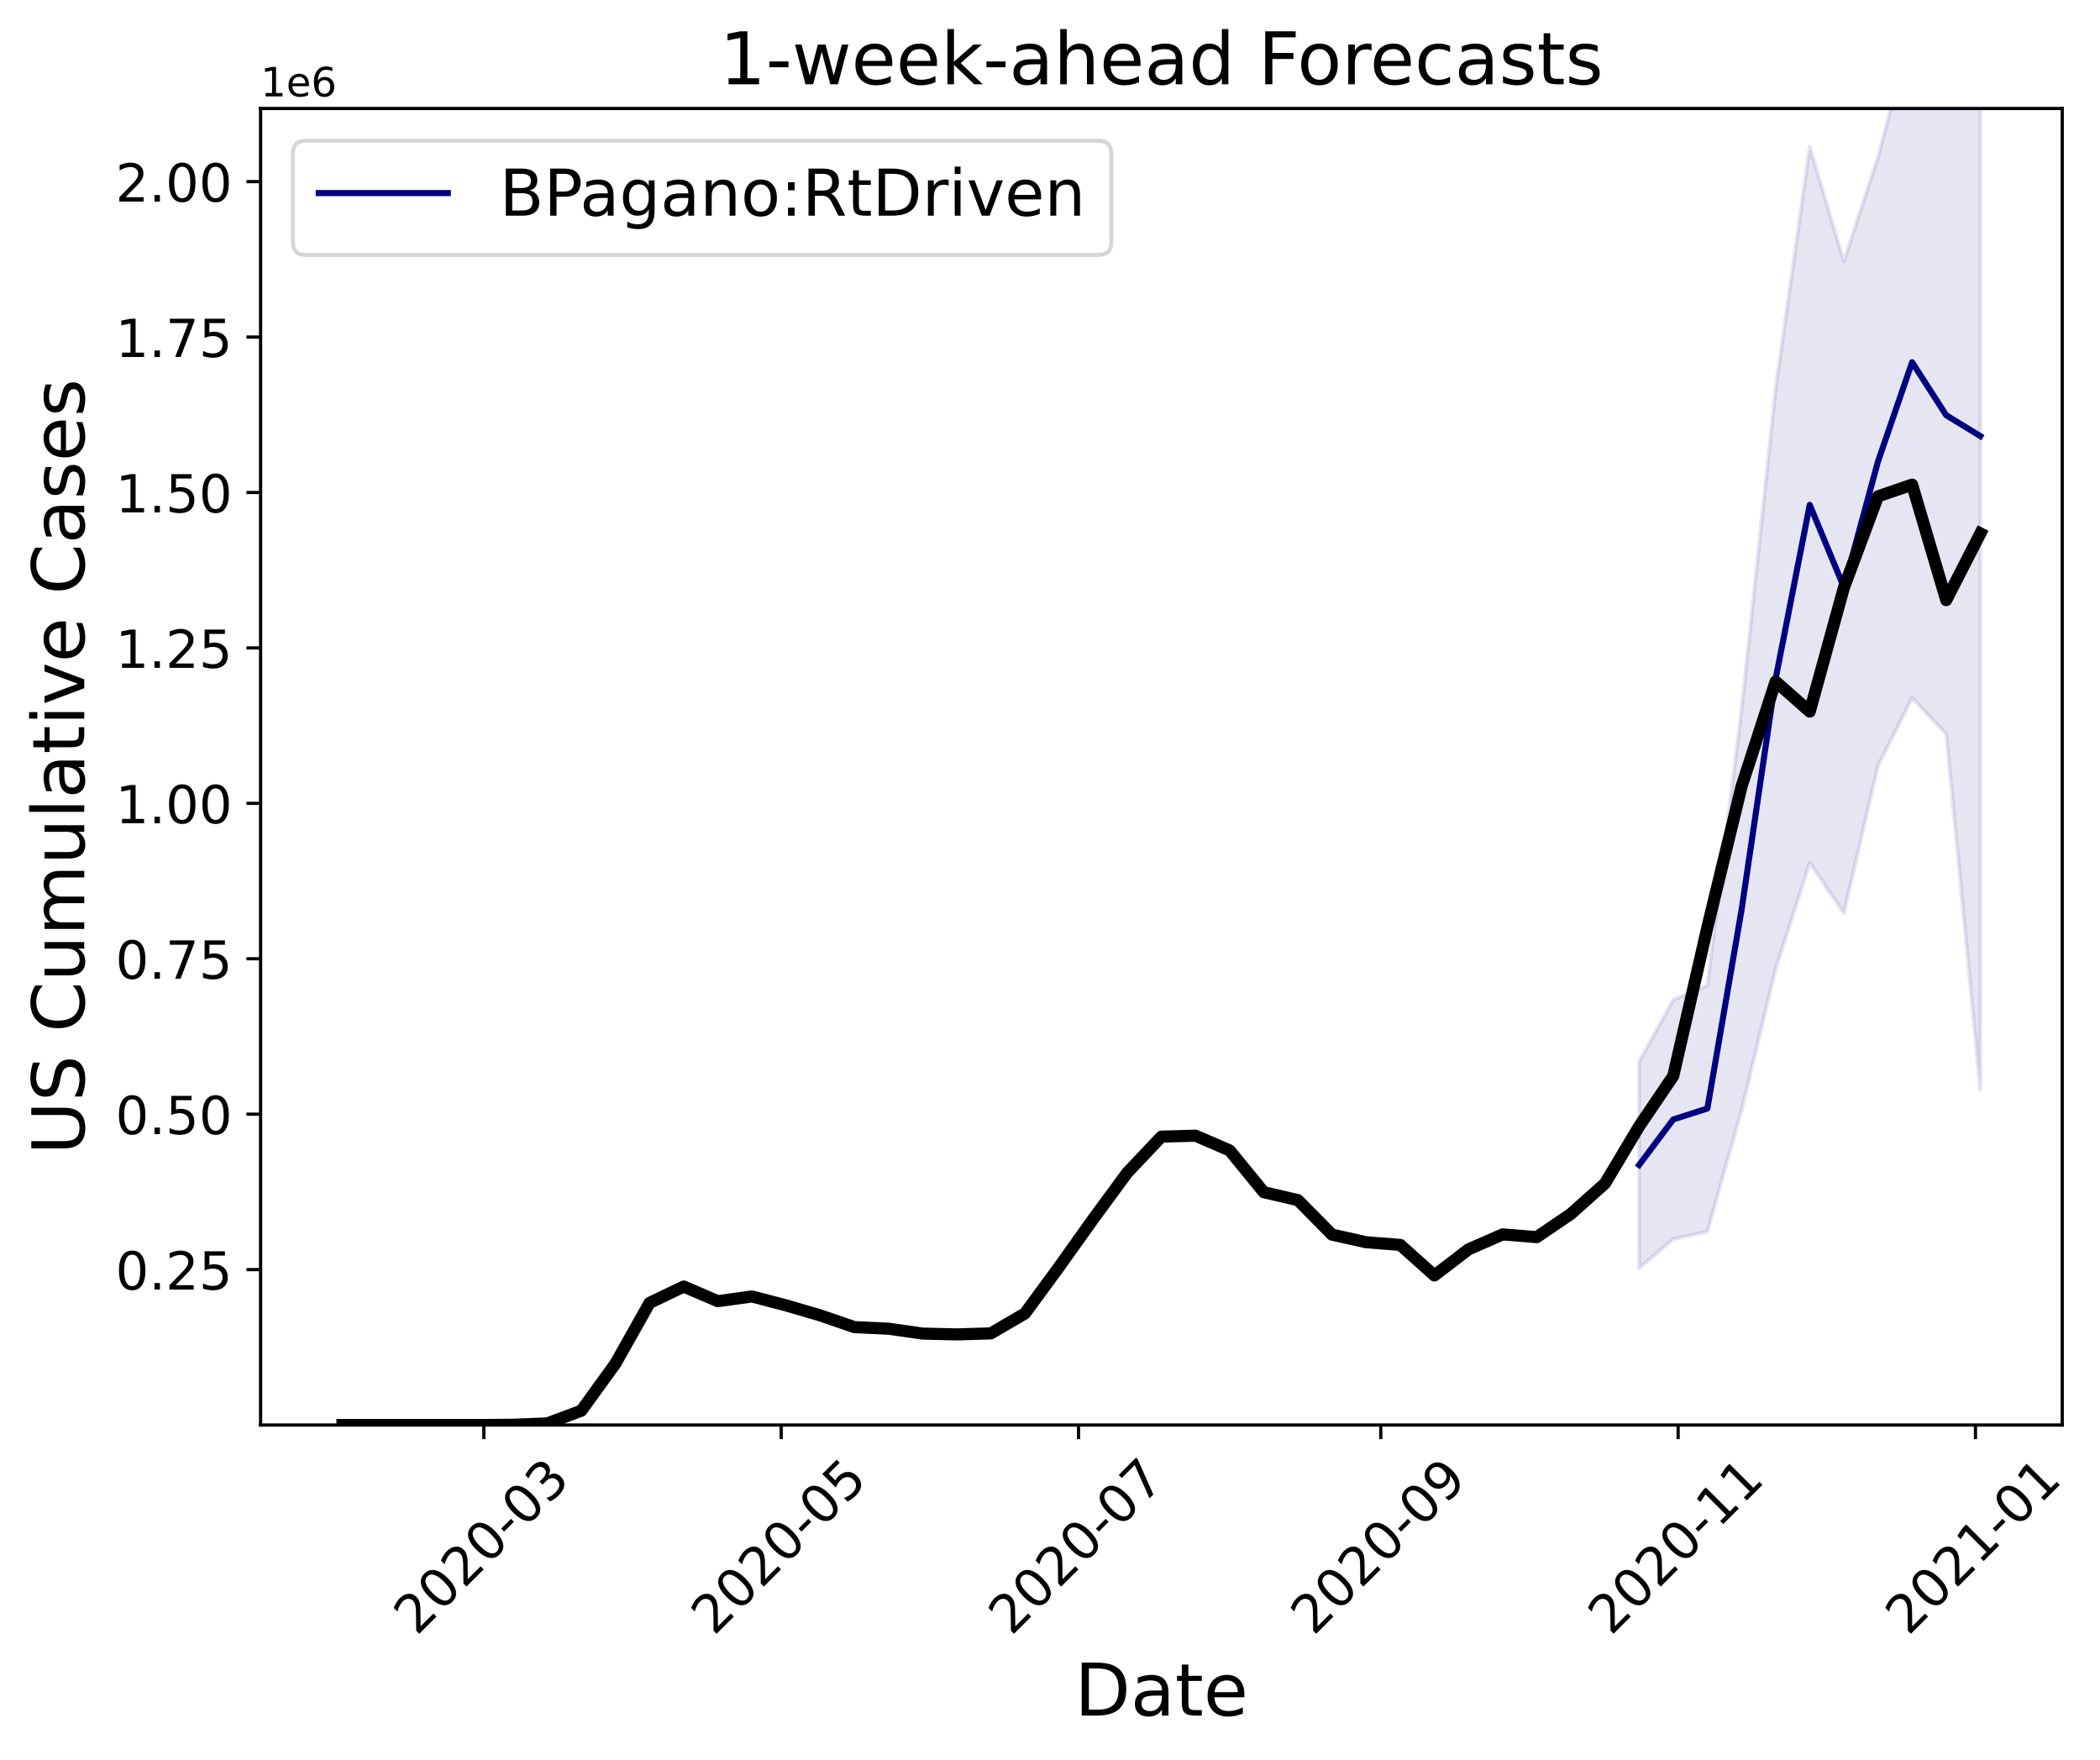
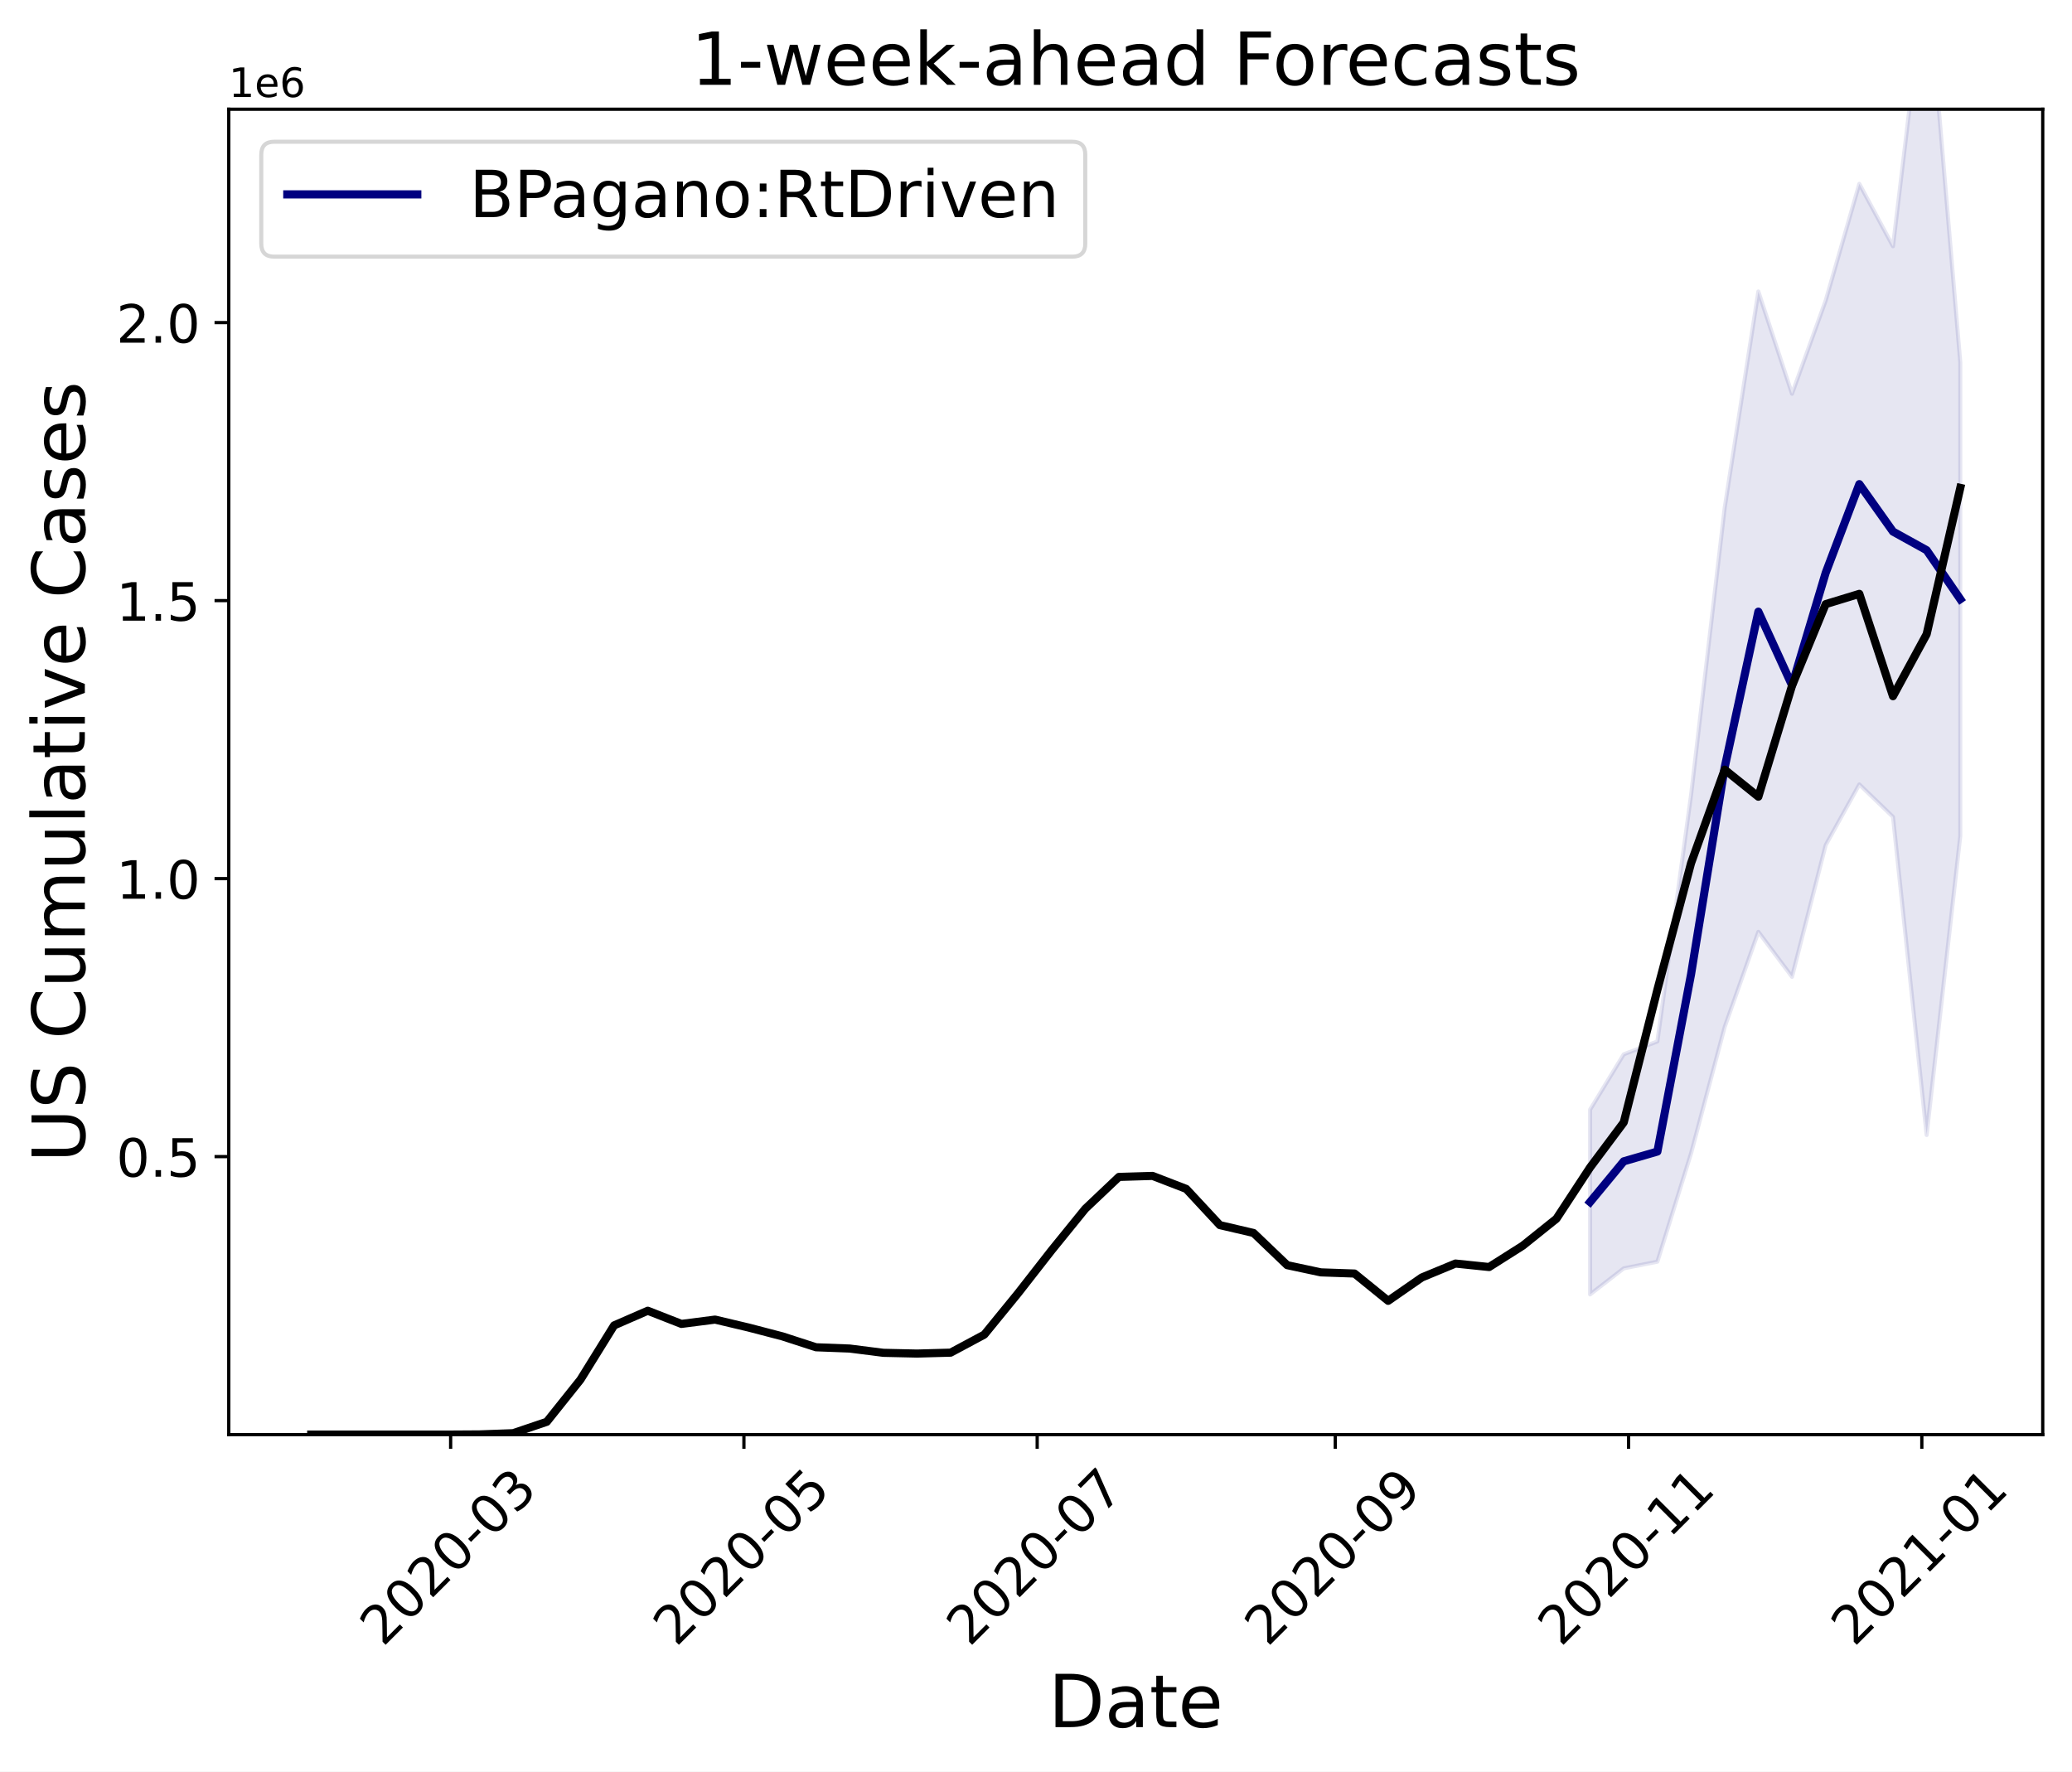
- <svg xmlns="http://www.w3.org/2000/svg" xmlns:xlink="http://www.w3.org/1999/xlink" height="435.963pt" version="1.1" viewBox="0 0 520.32 435.963" width="520.32pt">
+ <svg xmlns="http://www.w3.org/2000/svg" xmlns:xlink="http://www.w3.org/1999/xlink" height="435.963pt" version="1.1" viewBox="0 0 509.895 435.963" width="509.895pt">
  <defs>
    <style type="text/css">
*{stroke-linecap:butt;stroke-linejoin:round;}
  </style>
  </defs>
  <g id="figure_1">
    <g id="patch_1">
-       <path d="M 0 435.963  L 520.32 435.963  L 520.32 0  L 0 0  z " style="fill:#ffffff;" />
+       <path d="M 0 435.963  L 509.895 435.963  L 509.895 0  L 0 0  z " style="fill:#ffffff;" />
    </g>
    <g id="axes_1">
      <g id="patch_2">
-         <path d="M 64.566 353.037  L 510.966 353.037  L 510.966 26.877  L 64.566 26.877  z " style="fill:#ffffff;" />
+         <path d="M 56.295 353.037  L 502.695 353.037  L 502.695 26.877  L 56.295 26.877  z " style="fill:#ffffff;" />
      </g>
      <g id="PolyCollection_1">
        <defs>
-           <path d="M 406.13 -172.948  L 406.13 -121.762  L 414.584 -128.984  L 423.039 -130.83  L 431.493 -160.83  L 439.948 -195.858  L 448.402 -222.2  L 456.857 -209.736  L 465.311 -246.22  L 473.766 -263.039  L 482.22 -254.049  L 490.675 -165.922  L 490.675 -489.92  L 490.675 -489.92  L 482.22 -412.112  L 473.766 -429.407  L 465.311 -397.054  L 456.857 -371.247  L 448.402 -399.586  L 439.948 -339.694  L 431.493 -260.053  L 423.039 -191.844  L 414.584 -188.278  L 406.13 -172.948  z " id="m6114eb55ad" style="stroke:#000080;stroke-opacity:0.1;" />
+           <path d="M 391.302 -162.898  L 391.302 -117.426  L 399.584 -123.842  L 407.866 -125.482  L 416.148 -152.133  L 424.43 -183.25  L 432.712 -206.651  L 440.994 -195.578  L 449.276 -227.989  L 457.558 -242.93  L 465.84 -234.944  L 474.122 -156.656  L 482.404 -230.242  L 482.404 -346.796  L 482.404 -346.796  L 474.122 -444.481  L 465.84 -375.36  L 457.558 -390.724  L 449.276 -361.983  L 440.994 -339.058  L 432.712 -364.233  L 424.43 -311.027  L 416.148 -240.278  L 407.866 -179.684  L 399.584 -176.516  L 391.302 -162.898  z " id="m438795783e" style="stroke:#000080;stroke-opacity:0.1;" />
        </defs>
-         <g clip-path="url(#p9940cac365)">
-           <use style="fill:#000080;fill-opacity:0.1;stroke:#000080;stroke-opacity:0.1;" x="0" xlink:href="#m6114eb55ad" y="435.963" />
+         <g clip-path="url(#p0b244304f9)">
+           <use style="fill:#000080;fill-opacity:0.1;stroke:#000080;stroke-opacity:0.1;" x="0" xlink:href="#m438795783e" y="435.963" />
        </g>
      </g>
      <g id="matplotlib.axis_1">
        <g id="xtick_1">
          <g id="line2d_1">
            <defs>
-               <path d="M 0 0  L 0 3.5  " id="m90d66b7068" style="stroke:#000000;stroke-width:0.8;" />
-             </defs>
-             <g>
-               <use style="stroke:#000000;stroke-width:0.8;" x="119.883" xlink:href="#m90d66b7068" y="353.037" />
+               <path d="M 0 0  L 0 3.5  " id="m209f3f2b57" style="stroke:#000000;stroke-width:0.8;" />
+             </defs>
+             <g>
+               <use style="stroke:#000000;stroke-width:0.8;" x="110.897" xlink:href="#m209f3f2b57" y="353.037" />
            </g>
          </g>
          <g id="text_1">
            <defs>
              <path d="M 19.188 8.297  L 53.609 8.297  L 53.609 0  L 7.328 0  L 7.328 8.297  Q 12.938 14.109 22.625 23.891  Q 32.328 33.688 34.812 36.531  Q 39.547 41.844 41.422 45.531  Q 43.312 49.219 43.312 52.781  Q 43.312 58.594 39.234 62.25  Q 35.156 65.922 28.609 65.922  Q 23.969 65.922 18.812 64.312  Q 13.672 62.703 7.812 59.422  L 7.812 69.391  Q 13.766 71.781 18.938 73  Q 24.125 74.219 28.422 74.219  Q 39.75 74.219 46.484 68.547  Q 53.219 62.891 53.219 53.422  Q 53.219 48.922 51.531 44.891  Q 49.859 40.875 45.406 35.406  Q 44.188 33.984 37.641 27.219  Q 31.109 20.453 19.188 8.297  z " id="DejaVuSans-50" />
              <path d="M 31.781 66.406  Q 24.172 66.406 20.328 58.906  Q 16.5 51.422 16.5 36.375  Q 16.5 21.391 20.328 13.891  Q 24.172 6.391 31.781 6.391  Q 39.453 6.391 43.281 13.891  Q 47.125 21.391 47.125 36.375  Q 47.125 51.422 43.281 58.906  Q 39.453 66.406 31.781 66.406  z M 31.781 74.219  Q 44.047 74.219 50.516 64.516  Q 56.984 54.828 56.984 36.375  Q 56.984 17.969 50.516 8.266  Q 44.047 -1.422 31.781 -1.422  Q 19.531 -1.422 13.062 8.266  Q 6.594 17.969 6.594 36.375  Q 6.594 54.828 13.062 64.516  Q 19.531 74.219 31.781 74.219  z " id="DejaVuSans-48" />
              <path d="M 4.891 31.391  L 31.203 31.391  L 31.203 23.391  L 4.891 23.391  z " id="DejaVuSans-45" />
              <path d="M 40.578 39.312  Q 47.656 37.797 51.625 33  Q 55.609 28.219 55.609 21.188  Q 55.609 10.406 48.188 4.484  Q 40.766 -1.422 27.094 -1.422  Q 22.516 -1.422 17.656 -0.516  Q 12.797 0.391 7.625 2.203  L 7.625 11.719  Q 11.719 9.328 16.594 8.109  Q 21.484 6.891 26.812 6.891  Q 36.078 6.891 40.938 10.547  Q 45.797 14.203 45.797 21.188  Q 45.797 27.641 41.281 31.266  Q 36.766 34.906 28.719 34.906  L 20.219 34.906  L 20.219 43.016  L 29.109 43.016  Q 36.375 43.016 40.234 45.922  Q 44.094 48.828 44.094 54.297  Q 44.094 59.906 40.109 62.906  Q 36.141 65.922 28.719 65.922  Q 24.656 65.922 20.016 65.031  Q 15.375 64.156 9.812 62.312  L 9.812 71.094  Q 15.438 72.656 20.344 73.438  Q 25.25 74.219 29.594 74.219  Q 40.828 74.219 47.359 69.109  Q 53.906 64.016 53.906 55.328  Q 53.906 49.266 50.438 45.094  Q 46.969 40.922 40.578 39.312  z " id="DejaVuSans-51" />
            </defs>
-             <g transform="translate(103.2152 405.4303)rotate(-45)scale(0.13 -0.13)">
+             <g transform="translate(94.22909 405.4303)rotate(-45)scale(0.13 -0.13)">
              <use xlink:href="#DejaVuSans-50" />
              <use x="63.623" xlink:href="#DejaVuSans-48" />
              <use x="127.246" xlink:href="#DejaVuSans-50" />
              <use x="190.869" xlink:href="#DejaVuSans-48" />
              <use x="254.492" xlink:href="#DejaVuSans-45" />
              <use x="290.576" xlink:href="#DejaVuSans-48" />
              <use x="354.199" xlink:href="#DejaVuSans-51" />
            </g>
          </g>
        </g>
        <g id="xtick_2">
          <g id="line2d_2">
            <g>
-               <use style="stroke:#000000;stroke-width:0.8;" x="193.558" xlink:href="#m90d66b7068" y="353.037" />
+               <use style="stroke:#000000;stroke-width:0.8;" x="183.069" xlink:href="#m209f3f2b57" y="353.037" />
            </g>
          </g>
          <g id="text_2">
            <defs>
              <path d="M 10.797 72.906  L 49.516 72.906  L 49.516 64.594  L 19.828 64.594  L 19.828 46.734  Q 21.969 47.469 24.109 47.828  Q 26.266 48.188 28.422 48.188  Q 40.625 48.188 47.75 41.5  Q 54.891 34.812 54.891 23.391  Q 54.891 11.625 47.562 5.094  Q 40.234 -1.422 26.906 -1.422  Q 22.312 -1.422 17.547 -0.641  Q 12.797 0.141 7.719 1.703  L 7.719 11.625  Q 12.109 9.234 16.797 8.062  Q 21.484 6.891 26.703 6.891  Q 35.156 6.891 40.078 11.328  Q 45.016 15.766 45.016 23.391  Q 45.016 31 40.078 35.438  Q 35.156 39.891 26.703 39.891  Q 22.75 39.891 18.812 39.016  Q 14.891 38.141 10.797 36.281  z " id="DejaVuSans-53" />
            </defs>
-             <g transform="translate(176.8905 405.4303)rotate(-45)scale(0.13 -0.13)">
+             <g transform="translate(166.4008 405.4303)rotate(-45)scale(0.13 -0.13)">
              <use xlink:href="#DejaVuSans-50" />
              <use x="63.623" xlink:href="#DejaVuSans-48" />
              <use x="127.246" xlink:href="#DejaVuSans-50" />
              <use x="190.869" xlink:href="#DejaVuSans-48" />
              <use x="254.492" xlink:href="#DejaVuSans-45" />
              <use x="290.576" xlink:href="#DejaVuSans-48" />
              <use x="354.199" xlink:href="#DejaVuSans-53" />
            </g>
          </g>
        </g>
        <g id="xtick_3">
          <g id="line2d_3">
            <g>
-               <use style="stroke:#000000;stroke-width:0.8;" x="267.233" xlink:href="#m90d66b7068" y="353.037" />
+               <use style="stroke:#000000;stroke-width:0.8;" x="255.24" xlink:href="#m209f3f2b57" y="353.037" />
            </g>
          </g>
          <g id="text_3">
            <defs>
              <path d="M 8.203 72.906  L 55.078 72.906  L 55.078 68.703  L 28.609 0  L 18.312 0  L 43.219 64.594  L 8.203 64.594  z " id="DejaVuSans-55" />
            </defs>
-             <g transform="translate(250.5658 405.4303)rotate(-45)scale(0.13 -0.13)">
+             <g transform="translate(238.5726 405.4303)rotate(-45)scale(0.13 -0.13)">
              <use xlink:href="#DejaVuSans-50" />
              <use x="63.623" xlink:href="#DejaVuSans-48" />
              <use x="127.246" xlink:href="#DejaVuSans-50" />
              <use x="190.869" xlink:href="#DejaVuSans-48" />
              <use x="254.492" xlink:href="#DejaVuSans-45" />
              <use x="290.576" xlink:href="#DejaVuSans-48" />
              <use x="354.199" xlink:href="#DejaVuSans-55" />
            </g>
          </g>
        </g>
        <g id="xtick_4">
          <g id="line2d_4">
            <g>
-               <use style="stroke:#000000;stroke-width:0.8;" x="342.117" xlink:href="#m90d66b7068" y="353.037" />
+               <use style="stroke:#000000;stroke-width:0.8;" x="328.595" xlink:href="#m209f3f2b57" y="353.037" />
            </g>
          </g>
          <g id="text_4">
            <defs>
              <path d="M 10.984 1.516  L 10.984 10.5  Q 14.703 8.734 18.5 7.812  Q 22.312 6.891 25.984 6.891  Q 35.75 6.891 40.891 13.453  Q 46.047 20.016 46.781 33.406  Q 43.953 29.203 39.594 26.953  Q 35.25 24.703 29.984 24.703  Q 19.047 24.703 12.672 31.312  Q 6.297 37.938 6.297 49.422  Q 6.297 60.641 12.938 67.422  Q 19.578 74.219 30.609 74.219  Q 43.266 74.219 49.922 64.516  Q 56.594 54.828 56.594 36.375  Q 56.594 19.141 48.406 8.859  Q 40.234 -1.422 26.422 -1.422  Q 22.703 -1.422 18.891 -0.688  Q 15.094 0.047 10.984 1.516  z M 30.609 32.422  Q 37.25 32.422 41.125 36.953  Q 45.016 41.5 45.016 49.422  Q 45.016 57.281 41.125 61.844  Q 37.25 66.406 30.609 66.406  Q 23.969 66.406 20.094 61.844  Q 16.219 57.281 16.219 49.422  Q 16.219 41.5 20.094 36.953  Q 23.969 32.422 30.609 32.422  z " id="DejaVuSans-57" />
            </defs>
-             <g transform="translate(325.4489 405.4303)rotate(-45)scale(0.13 -0.13)">
+             <g transform="translate(311.9275 405.4303)rotate(-45)scale(0.13 -0.13)">
              <use xlink:href="#DejaVuSans-50" />
              <use x="63.623" xlink:href="#DejaVuSans-48" />
              <use x="127.246" xlink:href="#DejaVuSans-50" />
              <use x="190.869" xlink:href="#DejaVuSans-48" />
              <use x="254.492" xlink:href="#DejaVuSans-45" />
              <use x="290.576" xlink:href="#DejaVuSans-48" />
              <use x="354.199" xlink:href="#DejaVuSans-57" />
            </g>
          </g>
        </g>
        <g id="xtick_5">
          <g id="line2d_5">
            <g>
-               <use style="stroke:#000000;stroke-width:0.8;" x="415.792" xlink:href="#m90d66b7068" y="353.037" />
+               <use style="stroke:#000000;stroke-width:0.8;" x="400.767" xlink:href="#m209f3f2b57" y="353.037" />
            </g>
          </g>
          <g id="text_5">
            <defs>
              <path d="M 12.406 8.297  L 28.516 8.297  L 28.516 63.922  L 10.984 60.406  L 10.984 69.391  L 28.422 72.906  L 38.281 72.906  L 38.281 8.297  L 54.391 8.297  L 54.391 0  L 12.406 0  z " id="DejaVuSans-49" />
            </defs>
-             <g transform="translate(399.1242 405.4303)rotate(-45)scale(0.13 -0.13)">
+             <g transform="translate(384.0992 405.4303)rotate(-45)scale(0.13 -0.13)">
              <use xlink:href="#DejaVuSans-50" />
              <use x="63.623" xlink:href="#DejaVuSans-48" />
              <use x="127.246" xlink:href="#DejaVuSans-50" />
              <use x="190.869" xlink:href="#DejaVuSans-48" />
              <use x="254.492" xlink:href="#DejaVuSans-45" />
              <use x="290.576" xlink:href="#DejaVuSans-49" />
              <use x="354.199" xlink:href="#DejaVuSans-49" />
            </g>
          </g>
        </g>
        <g id="xtick_6">
          <g id="line2d_6">
            <g>
-               <use style="stroke:#000000;stroke-width:0.8;" x="489.467" xlink:href="#m90d66b7068" y="353.037" />
+               <use style="stroke:#000000;stroke-width:0.8;" x="472.939" xlink:href="#m209f3f2b57" y="353.037" />
            </g>
          </g>
          <g id="text_6">
-             <g transform="translate(472.7996 405.4303)rotate(-45)scale(0.13 -0.13)">
+             <g transform="translate(456.271 405.4303)rotate(-45)scale(0.13 -0.13)">
              <use xlink:href="#DejaVuSans-50" />
              <use x="63.623" xlink:href="#DejaVuSans-48" />
              <use x="127.246" xlink:href="#DejaVuSans-50" />
              <use x="190.869" xlink:href="#DejaVuSans-49" />
              <use x="254.492" xlink:href="#DejaVuSans-45" />
              <use x="290.576" xlink:href="#DejaVuSans-48" />
              <use x="354.199" xlink:href="#DejaVuSans-49" />
            </g>
          </g>
        </g>
        <g id="text_7">
          <defs>
            <path d="M 19.672 64.797  L 19.672 8.109  L 31.594 8.109  Q 46.688 8.109 53.688 14.938  Q 60.688 21.781 60.688 36.531  Q 60.688 51.172 53.688 57.984  Q 46.688 64.797 31.594 64.797  z M 9.812 72.906  L 30.078 72.906  Q 51.266 72.906 61.172 64.094  Q 71.094 55.281 71.094 36.531  Q 71.094 17.672 61.125 8.828  Q 51.172 0 30.078 0  L 9.812 0  z " id="DejaVuSans-68" />
            <path d="M 34.281 27.484  Q 23.391 27.484 19.188 25  Q 14.984 22.516 14.984 16.5  Q 14.984 11.719 18.141 8.906  Q 21.297 6.109 26.703 6.109  Q 34.188 6.109 38.703 11.406  Q 43.219 16.703 43.219 25.484  L 43.219 27.484  z M 52.203 31.203  L 52.203 0  L 43.219 0  L 43.219 8.297  Q 40.141 3.328 35.547 0.953  Q 30.953 -1.422 24.312 -1.422  Q 15.922 -1.422 10.953 3.297  Q 6 8.016 6 15.922  Q 6 25.141 12.172 29.828  Q 18.359 34.516 30.609 34.516  L 43.219 34.516  L 43.219 35.406  Q 43.219 41.609 39.141 45  Q 35.062 48.391 27.688 48.391  Q 23 48.391 18.547 47.266  Q 14.109 46.141 10.016 43.891  L 10.016 52.203  Q 14.938 54.109 19.578 55.047  Q 24.219 56 28.609 56  Q 40.484 56 46.344 49.844  Q 52.203 43.703 52.203 31.203  z " id="DejaVuSans-97" />
            <path d="M 18.312 70.219  L 18.312 54.688  L 36.812 54.688  L 36.812 47.703  L 18.312 47.703  L 18.312 18.016  Q 18.312 11.328 20.141 9.422  Q 21.969 7.516 27.594 7.516  L 36.812 7.516  L 36.812 0  L 27.594 0  Q 17.188 0 13.234 3.875  Q 9.281 7.766 9.281 18.016  L 9.281 47.703  L 2.688 47.703  L 2.688 54.688  L 9.281 54.688  L 9.281 70.219  z " id="DejaVuSans-116" />
            <path d="M 56.203 29.594  L 56.203 25.203  L 14.891 25.203  Q 15.484 15.922 20.484 11.062  Q 25.484 6.203 34.422 6.203  Q 39.594 6.203 44.453 7.469  Q 49.312 8.734 54.109 11.281  L 54.109 2.781  Q 49.266 0.734 44.188 -0.344  Q 39.109 -1.422 33.891 -1.422  Q 20.797 -1.422 13.156 6.188  Q 5.516 13.812 5.516 26.812  Q 5.516 40.234 12.766 48.109  Q 20.016 56 32.328 56  Q 43.359 56 49.781 48.891  Q 56.203 41.797 56.203 29.594  z M 47.219 32.234  Q 47.125 39.594 43.094 43.984  Q 39.062 48.391 32.422 48.391  Q 24.906 48.391 20.391 44.141  Q 15.875 39.891 15.188 32.172  z " id="DejaVuSans-101" />
          </defs>
-           <g transform="translate(266.2545 425.0193)scale(0.18 -0.18)">
+           <g transform="translate(257.9833 425.0193)scale(0.18 -0.18)">
            <use xlink:href="#DejaVuSans-68" />
            <use x="77.002" xlink:href="#DejaVuSans-97" />
            <use x="138.281" xlink:href="#DejaVuSans-116" />
            <use x="177.49" xlink:href="#DejaVuSans-101" />
          </g>
        </g>
      </g>
      <g id="matplotlib.axis_2">
        <g id="ytick_1">
          <g id="line2d_7">
            <defs>
-               <path d="M 0 0  L -3.5 0  " id="mefb7e9b0ff" style="stroke:#000000;stroke-width:0.8;" />
-             </defs>
-             <g>
-               <use style="stroke:#000000;stroke-width:0.8;" x="64.566" xlink:href="#mefb7e9b0ff" y="314.533" />
+               <path d="M 0 0  L -3.5 0  " id="mefb432bd77" style="stroke:#000000;stroke-width:0.8;" />
+             </defs>
+             <g>
+               <use style="stroke:#000000;stroke-width:0.8;" x="56.295" xlink:href="#mefb432bd77" y="284.626" />
            </g>
          </g>
          <g id="text_8">
            <defs>
              <path d="M 10.688 12.406  L 21 12.406  L 21 0  L 10.688 0  z " id="DejaVuSans-46" />
            </defs>
-             <g transform="translate(28.62063 319.4716)scale(0.13 -0.13)">
-               <use xlink:href="#DejaVuSans-48" />
-               <use x="63.623" xlink:href="#DejaVuSans-46" />
-               <use x="95.41" xlink:href="#DejaVuSans-50" />
-               <use x="159.033" xlink:href="#DejaVuSans-53" />
-             </g>
-           </g>
-         </g>
-         <g id="ytick_2">
-           <g id="line2d_8">
-             <g>
-               <use style="stroke:#000000;stroke-width:0.8;" x="64.566" xlink:href="#mefb7e9b0ff" y="276.028" />
-             </g>
-           </g>
-           <g id="text_9">
-             <g transform="translate(28.62063 280.9669)scale(0.13 -0.13)">
+             <g transform="translate(28.62063 289.5646)scale(0.13 -0.13)">
              <use xlink:href="#DejaVuSans-48" />
              <use x="63.623" xlink:href="#DejaVuSans-46" />
              <use x="95.41" xlink:href="#DejaVuSans-53" />
-               <use x="159.033" xlink:href="#DejaVuSans-48" />
-             </g>
-           </g>
-         </g>
-         <g id="ytick_3">
-           <g id="line2d_9">
-             <g>
-               <use style="stroke:#000000;stroke-width:0.8;" x="64.566" xlink:href="#mefb7e9b0ff" y="237.523" />
-             </g>
-           </g>
-           <g id="text_10">
-             <g transform="translate(28.62063 242.4621)scale(0.13 -0.13)">
-               <use xlink:href="#DejaVuSans-48" />
-               <use x="63.623" xlink:href="#DejaVuSans-46" />
-               <use x="95.41" xlink:href="#DejaVuSans-55" />
-               <use x="159.033" xlink:href="#DejaVuSans-53" />
-             </g>
-           </g>
-         </g>
-         <g id="ytick_4">
-           <g id="line2d_10">
-             <g>
-               <use style="stroke:#000000;stroke-width:0.8;" x="64.566" xlink:href="#mefb7e9b0ff" y="199.018" />
-             </g>
-           </g>
-           <g id="text_11">
-             <g transform="translate(28.62063 203.9574)scale(0.13 -0.13)">
+             </g>
+           </g>
+         </g>
+         <g id="ytick_2">
+           <g id="line2d_8">
+             <g>
+               <use style="stroke:#000000;stroke-width:0.8;" x="56.295" xlink:href="#mefb432bd77" y="216.214" />
+             </g>
+           </g>
+           <g id="text_9">
+             <g transform="translate(28.62063 221.1528)scale(0.13 -0.13)">
              <use xlink:href="#DejaVuSans-49" />
              <use x="63.623" xlink:href="#DejaVuSans-46" />
              <use x="95.41" xlink:href="#DejaVuSans-48" />
-               <use x="159.033" xlink:href="#DejaVuSans-48" />
-             </g>
-           </g>
-         </g>
-         <g id="ytick_5">
-           <g id="line2d_11">
-             <g>
-               <use style="stroke:#000000;stroke-width:0.8;" x="64.566" xlink:href="#mefb7e9b0ff" y="160.514" />
-             </g>
-           </g>
-           <g id="text_12">
-             <g transform="translate(28.62063 165.4526)scale(0.13 -0.13)">
-               <use xlink:href="#DejaVuSans-49" />
-               <use x="63.623" xlink:href="#DejaVuSans-46" />
-               <use x="95.41" xlink:href="#DejaVuSans-50" />
-               <use x="159.033" xlink:href="#DejaVuSans-53" />
-             </g>
-           </g>
-         </g>
-         <g id="ytick_6">
-           <g id="line2d_12">
-             <g>
-               <use style="stroke:#000000;stroke-width:0.8;" x="64.566" xlink:href="#mefb7e9b0ff" y="122.009" />
-             </g>
-           </g>
-           <g id="text_13">
-             <g transform="translate(28.62063 126.9479)scale(0.13 -0.13)">
+             </g>
+           </g>
+         </g>
+         <g id="ytick_3">
+           <g id="line2d_9">
+             <g>
+               <use style="stroke:#000000;stroke-width:0.8;" x="56.295" xlink:href="#mefb432bd77" y="147.802" />
+             </g>
+           </g>
+           <g id="text_10">
+             <g transform="translate(28.62063 152.741)scale(0.13 -0.13)">
              <use xlink:href="#DejaVuSans-49" />
              <use x="63.623" xlink:href="#DejaVuSans-46" />
              <use x="95.41" xlink:href="#DejaVuSans-53" />
-               <use x="159.033" xlink:href="#DejaVuSans-48" />
-             </g>
-           </g>
-         </g>
-         <g id="ytick_7">
-           <g id="line2d_13">
-             <g>
-               <use style="stroke:#000000;stroke-width:0.8;" x="64.566" xlink:href="#mefb7e9b0ff" y="83.504" />
-             </g>
-           </g>
-           <g id="text_14">
-             <g transform="translate(28.62063 88.44316)scale(0.13 -0.13)">
-               <use xlink:href="#DejaVuSans-49" />
-               <use x="63.623" xlink:href="#DejaVuSans-46" />
-               <use x="95.41" xlink:href="#DejaVuSans-55" />
-               <use x="159.033" xlink:href="#DejaVuSans-53" />
-             </g>
-           </g>
-         </g>
-         <g id="ytick_8">
-           <g id="line2d_14">
-             <g>
-               <use style="stroke:#000000;stroke-width:0.8;" x="64.566" xlink:href="#mefb7e9b0ff" y="44.999" />
-             </g>
-           </g>
-           <g id="text_15">
-             <g transform="translate(28.62063 49.93841)scale(0.13 -0.13)">
+             </g>
+           </g>
+         </g>
+         <g id="ytick_4">
+           <g id="line2d_10">
+             <g>
+               <use style="stroke:#000000;stroke-width:0.8;" x="56.295" xlink:href="#mefb432bd77" y="79.39" />
+             </g>
+           </g>
+           <g id="text_11">
+             <g transform="translate(28.62063 84.32919)scale(0.13 -0.13)">
              <use xlink:href="#DejaVuSans-50" />
              <use x="63.623" xlink:href="#DejaVuSans-46" />
              <use x="95.41" xlink:href="#DejaVuSans-48" />
-               <use x="159.033" xlink:href="#DejaVuSans-48" />
-             </g>
-           </g>
-         </g>
-         <g id="text_16">
+             </g>
+           </g>
+         </g>
+         <g id="text_12">
          <defs>
            <path d="M 8.688 72.906  L 18.609 72.906  L 18.609 28.609  Q 18.609 16.891 22.844 11.734  Q 27.094 6.594 36.625 6.594  Q 46.094 6.594 50.344 11.734  Q 54.594 16.891 54.594 28.609  L 54.594 72.906  L 64.5 72.906  L 64.5 27.391  Q 64.5 13.141 57.438 5.859  Q 50.391 -1.422 36.625 -1.422  Q 22.797 -1.422 15.734 5.859  Q 8.688 13.141 8.688 27.391  z " id="DejaVuSans-85" />
            <path d="M 53.516 70.516  L 53.516 60.891  Q 47.906 63.578 42.922 64.891  Q 37.938 66.219 33.297 66.219  Q 25.25 66.219 20.875 63.094  Q 16.5 59.969 16.5 54.203  Q 16.5 49.359 19.406 46.891  Q 22.312 44.438 30.422 42.922  L 36.375 41.703  Q 47.406 39.594 52.656 34.297  Q 57.906 29 57.906 20.125  Q 57.906 9.516 50.797 4.047  Q 43.703 -1.422 29.984 -1.422  Q 24.812 -1.422 18.969 -0.25  Q 13.141 0.922 6.891 3.219  L 6.891 13.375  Q 12.891 10.016 18.656 8.297  Q 24.422 6.594 29.984 6.594  Q 38.422 6.594 43.016 9.906  Q 47.609 13.234 47.609 19.391  Q 47.609 24.75 44.312 27.781  Q 41.016 30.812 33.5 32.328  L 27.484 33.5  Q 16.453 35.688 11.516 40.375  Q 6.594 45.062 6.594 53.422  Q 6.594 63.094 13.406 68.656  Q 20.219 74.219 32.172 74.219  Q 37.312 74.219 42.625 73.281  Q 47.953 72.359 53.516 70.516  z " id="DejaVuSans-83" />
            <path id="DejaVuSans-32" />
            <path d="M 64.406 67.281  L 64.406 56.891  Q 59.422 61.531 53.781 63.812  Q 48.141 66.109 41.797 66.109  Q 29.297 66.109 22.656 58.469  Q 16.016 50.828 16.016 36.375  Q 16.016 21.969 22.656 14.328  Q 29.297 6.688 41.797 6.688  Q 48.141 6.688 53.781 8.984  Q 59.422 11.281 64.406 15.922  L 64.406 5.609  Q 59.234 2.094 53.438 0.328  Q 47.656 -1.422 41.219 -1.422  Q 24.656 -1.422 15.125 8.703  Q 5.609 18.844 5.609 36.375  Q 5.609 53.953 15.125 64.078  Q 24.656 74.219 41.219 74.219  Q 47.75 74.219 53.531 72.484  Q 59.328 70.75 64.406 67.281  z " id="DejaVuSans-67" />
            <path d="M 8.5 21.578  L 8.5 54.688  L 17.484 54.688  L 17.484 21.922  Q 17.484 14.156 20.5 10.266  Q 23.531 6.391 29.594 6.391  Q 36.859 6.391 41.078 11.031  Q 45.312 15.672 45.312 23.688  L 45.312 54.688  L 54.297 54.688  L 54.297 0  L 45.312 0  L 45.312 8.406  Q 42.047 3.422 37.719 1  Q 33.406 -1.422 27.688 -1.422  Q 18.266 -1.422 13.375 4.438  Q 8.5 10.297 8.5 21.578  z M 31.109 56  z " id="DejaVuSans-117" />
            <path d="M 52 44.188  Q 55.375 50.25 60.062 53.125  Q 64.75 56 71.094 56  Q 79.641 56 84.281 50.016  Q 88.922 44.047 88.922 33.016  L 88.922 0  L 79.891 0  L 79.891 32.719  Q 79.891 40.578 77.094 44.375  Q 74.312 48.188 68.609 48.188  Q 61.625 48.188 57.562 43.547  Q 53.516 38.922 53.516 30.906  L 53.516 0  L 44.484 0  L 44.484 32.719  Q 44.484 40.625 41.703 44.406  Q 38.922 48.188 33.109 48.188  Q 26.219 48.188 22.156 43.531  Q 18.109 38.875 18.109 30.906  L 18.109 0  L 9.078 0  L 9.078 54.688  L 18.109 54.688  L 18.109 46.188  Q 21.188 51.219 25.484 53.609  Q 29.781 56 35.688 56  Q 41.656 56 45.828 52.969  Q 50 49.953 52 44.188  z " id="DejaVuSans-109" />
            <path d="M 9.422 75.984  L 18.406 75.984  L 18.406 0  L 9.422 0  z " id="DejaVuSans-108" />
            <path d="M 9.422 54.688  L 18.406 54.688  L 18.406 0  L 9.422 0  z M 9.422 75.984  L 18.406 75.984  L 18.406 64.594  L 9.422 64.594  z " id="DejaVuSans-105" />
            <path d="M 2.984 54.688  L 12.5 54.688  L 29.594 8.797  L 46.688 54.688  L 56.203 54.688  L 35.688 0  L 23.484 0  z " id="DejaVuSans-118" />
            <path d="M 44.281 53.078  L 44.281 44.578  Q 40.484 46.531 36.375 47.5  Q 32.281 48.484 27.875 48.484  Q 21.188 48.484 17.844 46.438  Q 14.5 44.391 14.5 40.281  Q 14.5 37.156 16.891 35.375  Q 19.281 33.594 26.516 31.984  L 29.594 31.297  Q 39.156 29.25 43.188 25.516  Q 47.219 21.781 47.219 15.094  Q 47.219 7.469 41.188 3.016  Q 35.156 -1.422 24.609 -1.422  Q 20.219 -1.422 15.453 -0.562  Q 10.688 0.297 5.422 2  L 5.422 11.281  Q 10.406 8.688 15.234 7.391  Q 20.062 6.109 24.812 6.109  Q 31.156 6.109 34.562 8.281  Q 37.984 10.453 37.984 14.406  Q 37.984 18.062 35.516 20.016  Q 33.062 21.969 24.703 23.781  L 21.578 24.516  Q 13.234 26.266 9.516 29.906  Q 5.812 33.547 5.812 39.891  Q 5.812 47.609 11.281 51.797  Q 16.75 56 26.812 56  Q 31.781 56 36.172 55.266  Q 40.578 54.547 44.281 53.078  z " id="DejaVuSans-115" />
          </defs>
          <g transform="translate(20.87719 286.0603)rotate(-90)scale(0.18 -0.18)">
            <use xlink:href="#DejaVuSans-85" />
            <use x="73.193" xlink:href="#DejaVuSans-83" />
            <use x="136.67" xlink:href="#DejaVuSans-32" />
            <use x="168.457" xlink:href="#DejaVuSans-67" />
            <use x="238.281" xlink:href="#DejaVuSans-117" />
            <use x="301.66" xlink:href="#DejaVuSans-109" />
            <use x="399.072" xlink:href="#DejaVuSans-117" />
            <use x="462.451" xlink:href="#DejaVuSans-108" />
            <use x="490.234" xlink:href="#DejaVuSans-97" />
            <use x="551.514" xlink:href="#DejaVuSans-116" />
            <use x="590.723" xlink:href="#DejaVuSans-105" />
            <use x="618.506" xlink:href="#DejaVuSans-118" />
            <use x="677.686" xlink:href="#DejaVuSans-101" />
            <use x="739.209" xlink:href="#DejaVuSans-32" />
            <use x="770.996" xlink:href="#DejaVuSans-67" />
            <use x="840.82" xlink:href="#DejaVuSans-97" />
            <use x="902.1" xlink:href="#DejaVuSans-115" />
            <use x="954.199" xlink:href="#DejaVuSans-101" />
            <use x="1015.723" xlink:href="#DejaVuSans-115" />
          </g>
        </g>
-         <g id="text_17">
+         <g id="text_13">
          <defs>
            <path d="M 33.016 40.375  Q 26.375 40.375 22.484 35.828  Q 18.609 31.297 18.609 23.391  Q 18.609 15.531 22.484 10.953  Q 26.375 6.391 33.016 6.391  Q 39.656 6.391 43.531 10.953  Q 47.406 15.531 47.406 23.391  Q 47.406 31.297 43.531 35.828  Q 39.656 40.375 33.016 40.375  z M 52.594 71.297  L 52.594 62.312  Q 48.875 64.062 45.094 64.984  Q 41.312 65.922 37.594 65.922  Q 27.828 65.922 22.672 59.328  Q 17.531 52.734 16.797 39.406  Q 19.672 43.656 24.016 45.922  Q 28.375 48.188 33.594 48.188  Q 44.578 48.188 50.953 41.516  Q 57.328 34.859 57.328 23.391  Q 57.328 12.156 50.688 5.359  Q 44.047 -1.422 33.016 -1.422  Q 20.359 -1.422 13.672 8.266  Q 6.984 17.969 6.984 36.375  Q 6.984 53.656 15.188 63.938  Q 23.391 74.219 37.203 74.219  Q 40.922 74.219 44.703 73.484  Q 48.484 72.75 52.594 71.297  z " id="DejaVuSans-54" />
          </defs>
-           <g transform="translate(64.56594 23.87719)scale(0.1 -0.1)">
+           <g transform="translate(56.29469 23.87719)scale(0.1 -0.1)">
            <use xlink:href="#DejaVuSans-49" />
            <use x="63.623" xlink:href="#DejaVuSans-101" />
            <use x="125.146" xlink:href="#DejaVuSans-54" />
          </g>
        </g>
      </g>
-       <g id="line2d_15">
-         <path clip-path="url(#p9940cac365)" d="M 406.13 288.607  L 414.584 277.332  L 423.039 274.626  L 431.493 225.521  L 439.948 168.187  L 448.402 125.07  L 456.857 145.471  L 465.311 114.326  L 473.766 89.74  L 482.22 102.882  L 490.675 108.042  " style="fill:none;stroke:#000080;stroke-linecap:square;stroke-width:1.5;" />
-       </g>
-       <g id="line2d_16">
-         <path clip-path="url(#p9940cac365)" d="M 84.857 353.036  L 93.311 353.037  L 101.766 353.037  L 110.22 353.037  L 118.675 353.036  L 127.13 352.979  L 135.584 352.64  L 144.039 349.486  L 152.493 337.812  L 160.948 322.787  L 169.402 318.735  L 177.857 322.358  L 186.311 321.189  L 194.766 323.399  L 203.22 325.876  L 211.675 328.782  L 220.13 329.178  L 228.584 330.386  L 237.039 330.59  L 245.493 330.339  L 253.948 325.398  L 262.402 313.876  L 270.857 302.007  L 279.311 290.522  L 287.766 281.59  L 296.22 281.361  L 304.675 285.015  L 313.13 295.358  L 321.584 297.326  L 330.039 305.87  L 338.493 307.754  L 346.948 308.421  L 355.402 315.985  L 363.857 309.517  L 372.311 305.812  L 380.766 306.49  L 389.22 300.734  L 397.675 293.186  L 406.13 279.039  L 414.584 266.563  L 423.039 229.746  L 431.493 194.897  L 439.948 168.842  L 448.402 176.291  L 456.857 145.617  L 465.311 122.965  L 473.766 120.066  L 482.22 148.679  L 490.675 132.165  " style="fill:none;stroke:#000000;stroke-linecap:square;stroke-width:3;" />
+       <g id="line2d_11">
+         <path clip-path="url(#p0b244304f9)" d="M 391.302 295.801  L 399.584 285.784  L 407.866 283.38  L 416.148 239.758  L 424.43 188.824  L 432.712 150.521  L 440.994 168.645  L 449.276 140.977  L 457.558 119.135  L 465.84 130.811  L 474.122 135.394  L 482.404 147.444  " style="fill:none;stroke:#000080;stroke-linecap:square;stroke-width:2;" />
+       </g>
+       <g id="line2d_12">
+         <path clip-path="url(#p0b244304f9)" d="M 76.586 353.037  L 84.868 353.037  L 93.15 353.037  L 101.432 353.037  L 109.714 353.036  L 117.996 352.986  L 126.278 352.684  L 134.56 349.883  L 142.842 339.511  L 151.124 326.163  L 159.406 322.553  L 167.688 325.795  L 175.97 324.732  L 184.252 326.696  L 192.534 328.857  L 200.816 331.543  L 209.098 331.856  L 217.38 332.908  L 225.662 333.092  L 233.944 332.866  L 242.226 328.428  L 250.508 318.28  L 258.79 307.678  L 267.072 297.469  L 275.354 289.622  L 283.636 289.373  L 291.918 292.57  L 300.2 301.484  L 308.482 303.416  L 316.764 311.339  L 325.046 313.109  L 333.328 313.397  L 341.61 320.114  L 349.892 314.369  L 358.174 310.94  L 366.456 311.797  L 374.738 306.547  L 383.02 299.908  L 391.302 287.282  L 399.584 276.202  L 407.866 243.551  L 416.148 212.407  L 424.43 189.404  L 432.712 196.055  L 440.994 168.743  L 449.276 148.667  L 457.558 146.139  L 465.84 171.322  L 474.122 156.07  L 482.404 120.066  " style="fill:none;stroke:#000000;stroke-linecap:square;stroke-width:2;" />
      </g>
      <g id="patch_3">
-         <path d="M 64.566 353.037  L 64.566 26.877  " style="fill:none;stroke:#000000;stroke-linecap:square;stroke-linejoin:miter;stroke-width:0.8;" />
+         <path d="M 56.295 353.037  L 56.295 26.877  " style="fill:none;stroke:#000000;stroke-linecap:square;stroke-linejoin:miter;stroke-width:0.8;" />
      </g>
      <g id="patch_4">
-         <path d="M 510.966 353.037  L 510.966 26.877  " style="fill:none;stroke:#000000;stroke-linecap:square;stroke-linejoin:miter;stroke-width:0.8;" />
+         <path d="M 502.695 353.037  L 502.695 26.877  " style="fill:none;stroke:#000000;stroke-linecap:square;stroke-linejoin:miter;stroke-width:0.8;" />
      </g>
      <g id="patch_5">
-         <path d="M 64.566 353.037  L 510.966 353.037  " style="fill:none;stroke:#000000;stroke-linecap:square;stroke-linejoin:miter;stroke-width:0.8;" />
+         <path d="M 56.295 353.037  L 502.695 353.037  " style="fill:none;stroke:#000000;stroke-linecap:square;stroke-linejoin:miter;stroke-width:0.8;" />
      </g>
      <g id="patch_6">
-         <path d="M 64.566 26.877  L 510.966 26.877  " style="fill:none;stroke:#000000;stroke-linecap:square;stroke-linejoin:miter;stroke-width:0.8;" />
-       </g>
-       <g id="text_18">
+         <path d="M 56.295 26.877  L 502.695 26.877  " style="fill:none;stroke:#000000;stroke-linecap:square;stroke-linejoin:miter;stroke-width:0.8;" />
+       </g>
+       <g id="text_14">
        <defs>
          <path d="M 4.203 54.688  L 13.188 54.688  L 24.422 12.016  L 35.594 54.688  L 46.188 54.688  L 57.422 12.016  L 68.609 54.688  L 77.594 54.688  L 63.281 0  L 52.688 0  L 40.922 44.828  L 29.109 0  L 18.5 0  z " id="DejaVuSans-119" />
          <path d="M 9.078 75.984  L 18.109 75.984  L 18.109 31.109  L 44.922 54.688  L 56.391 54.688  L 27.391 29.109  L 57.625 0  L 45.906 0  L 18.109 26.703  L 18.109 0  L 9.078 0  z " id="DejaVuSans-107" />
          <path d="M 54.891 33.016  L 54.891 0  L 45.906 0  L 45.906 32.719  Q 45.906 40.484 42.875 44.328  Q 39.844 48.188 33.797 48.188  Q 26.516 48.188 22.312 43.547  Q 18.109 38.922 18.109 30.906  L 18.109 0  L 9.078 0  L 9.078 75.984  L 18.109 75.984  L 18.109 46.188  Q 21.344 51.125 25.703 53.562  Q 30.078 56 35.797 56  Q 45.219 56 50.047 50.172  Q 54.891 44.344 54.891 33.016  z " id="DejaVuSans-104" />
          <path d="M 45.406 46.391  L 45.406 75.984  L 54.391 75.984  L 54.391 0  L 45.406 0  L 45.406 8.203  Q 42.578 3.328 38.25 0.953  Q 33.938 -1.422 27.875 -1.422  Q 17.969 -1.422 11.734 6.484  Q 5.516 14.406 5.516 27.297  Q 5.516 40.188 11.734 48.094  Q 17.969 56 27.875 56  Q 33.938 56 38.25 53.625  Q 42.578 51.266 45.406 46.391  z M 14.797 27.297  Q 14.797 17.391 18.875 11.75  Q 22.953 6.109 30.078 6.109  Q 37.203 6.109 41.297 11.75  Q 45.406 17.391 45.406 27.297  Q 45.406 37.203 41.297 42.844  Q 37.203 48.484 30.078 48.484  Q 22.953 48.484 18.875 42.844  Q 14.797 37.203 14.797 27.297  z " id="DejaVuSans-100" />
          <path d="M 9.812 72.906  L 51.703 72.906  L 51.703 64.594  L 19.672 64.594  L 19.672 43.109  L 48.578 43.109  L 48.578 34.812  L 19.672 34.812  L 19.672 0  L 9.812 0  z " id="DejaVuSans-70" />
          <path d="M 30.609 48.391  Q 23.391 48.391 19.188 42.75  Q 14.984 37.109 14.984 27.297  Q 14.984 17.484 19.156 11.844  Q 23.344 6.203 30.609 6.203  Q 37.797 6.203 41.984 11.859  Q 46.188 17.531 46.188 27.297  Q 46.188 37.016 41.984 42.703  Q 37.797 48.391 30.609 48.391  z M 30.609 56  Q 42.328 56 49.016 48.375  Q 55.719 40.766 55.719 27.297  Q 55.719 13.875 49.016 6.219  Q 42.328 -1.422 30.609 -1.422  Q 18.844 -1.422 12.172 6.219  Q 5.516 13.875 5.516 27.297  Q 5.516 40.766 12.172 48.375  Q 18.844 56 30.609 56  z " id="DejaVuSans-111" />
          <path d="M 41.109 46.297  Q 39.594 47.172 37.812 47.578  Q 36.031 48 33.891 48  Q 26.266 48 22.188 43.047  Q 18.109 38.094 18.109 28.812  L 18.109 0  L 9.078 0  L 9.078 54.688  L 18.109 54.688  L 18.109 46.188  Q 20.953 51.172 25.484 53.578  Q 30.031 56 36.531 56  Q 37.453 56 38.578 55.875  Q 39.703 55.766 41.062 55.516  z " id="DejaVuSans-114" />
          <path d="M 48.781 52.594  L 48.781 44.188  Q 44.969 46.297 41.141 47.344  Q 37.312 48.391 33.406 48.391  Q 24.656 48.391 19.812 42.844  Q 14.984 37.312 14.984 27.297  Q 14.984 17.281 19.812 11.734  Q 24.656 6.203 33.406 6.203  Q 37.312 6.203 41.141 7.25  Q 44.969 8.297 48.781 10.406  L 48.781 2.094  Q 45.016 0.344 40.984 -0.531  Q 36.969 -1.422 32.422 -1.422  Q 20.062 -1.422 12.781 6.344  Q 5.516 14.109 5.516 27.297  Q 5.516 40.672 12.859 48.328  Q 20.219 56 33.016 56  Q 37.156 56 41.109 55.141  Q 45.062 54.297 48.781 52.594  z " id="DejaVuSans-99" />
        </defs>
-         <g transform="translate(178.2908 20.87719)scale(0.18 -0.18)">
+         <g transform="translate(170.0195 20.87719)scale(0.18 -0.18)">
          <use xlink:href="#DejaVuSans-49" />
          <use x="63.623" xlink:href="#DejaVuSans-45" />
          <use x="99.707" xlink:href="#DejaVuSans-119" />
          <use x="181.494" xlink:href="#DejaVuSans-101" />
          <use x="243.018" xlink:href="#DejaVuSans-101" />
          <use x="304.541" xlink:href="#DejaVuSans-107" />
          <use x="362.451" xlink:href="#DejaVuSans-45" />
          <use x="398.535" xlink:href="#DejaVuSans-97" />
          <use x="459.814" xlink:href="#DejaVuSans-104" />
          <use x="523.193" xlink:href="#DejaVuSans-101" />
          <use x="584.717" xlink:href="#DejaVuSans-97" />
          <use x="645.996" xlink:href="#DejaVuSans-100" />
          <use x="709.473" xlink:href="#DejaVuSans-32" />
          <use x="741.26" xlink:href="#DejaVuSans-70" />
          <use x="795.154" xlink:href="#DejaVuSans-111" />
          <use x="856.336" xlink:href="#DejaVuSans-114" />
          <use x="895.199" xlink:href="#DejaVuSans-101" />
          <use x="956.723" xlink:href="#DejaVuSans-99" />
          <use x="1011.703" xlink:href="#DejaVuSans-97" />
          <use x="1072.982" xlink:href="#DejaVuSans-115" />
          <use x="1125.082" xlink:href="#DejaVuSans-116" />
          <use x="1164.291" xlink:href="#DejaVuSans-115" />
        </g>
      </g>
      <g id="legend_1">
        <g id="patch_7">
-           <path d="M 75.766 63.162  L 272.146 63.162  Q 275.346 63.162 275.346 59.962  L 275.346 38.077  Q 275.346 34.877 272.146 34.877  L 75.766 34.877  Q 72.566 34.877 72.566 38.077  L 72.566 59.962  Q 72.566 63.162 75.766 63.162  z " style="fill:#ffffff;opacity:0.8;stroke:#cccccc;stroke-linejoin:miter;" />
-         </g>
-         <g id="line2d_17">
-           <path d="M 78.966 47.835  L 110.966 47.835  " style="fill:none;stroke:#000080;stroke-linecap:square;stroke-width:1.5;" />
-         </g>
-         <g id="line2d_18" />
-         <g id="text_19">
+           <path d="M 67.495 63.162  L 263.875 63.162  Q 267.075 63.162 267.075 59.962  L 267.075 38.077  Q 267.075 34.877 263.875 34.877  L 67.495 34.877  Q 64.295 34.877 64.295 38.077  L 64.295 59.962  Q 64.295 63.162 67.495 63.162  z " style="fill:#ffffff;opacity:0.8;stroke:#cccccc;stroke-linejoin:miter;" />
+         </g>
+         <g id="line2d_13">
+           <path d="M 70.695 47.835  L 102.695 47.835  " style="fill:none;stroke:#000080;stroke-linecap:square;stroke-width:2;" />
+         </g>
+         <g id="line2d_14" />
+         <g id="text_15">
          <defs>
            <path d="M 19.672 34.812  L 19.672 8.109  L 35.5 8.109  Q 43.453 8.109 47.281 11.406  Q 51.125 14.703 51.125 21.484  Q 51.125 28.328 47.281 31.562  Q 43.453 34.812 35.5 34.812  z M 19.672 64.797  L 19.672 42.828  L 34.281 42.828  Q 41.5 42.828 45.031 45.531  Q 48.578 48.25 48.578 53.812  Q 48.578 59.328 45.031 62.062  Q 41.5 64.797 34.281 64.797  z M 9.812 72.906  L 35.016 72.906  Q 46.297 72.906 52.391 68.219  Q 58.5 63.531 58.5 54.891  Q 58.5 48.188 55.375 44.234  Q 52.25 40.281 46.188 39.312  Q 53.469 37.75 57.5 32.781  Q 61.531 27.828 61.531 20.406  Q 61.531 10.641 54.891 5.312  Q 48.25 0 35.984 0  L 9.812 0  z " id="DejaVuSans-66" />
            <path d="M 19.672 64.797  L 19.672 37.406  L 32.078 37.406  Q 38.969 37.406 42.719 40.969  Q 46.484 44.531 46.484 51.125  Q 46.484 57.672 42.719 61.234  Q 38.969 64.797 32.078 64.797  z M 9.812 72.906  L 32.078 72.906  Q 44.344 72.906 50.609 67.359  Q 56.891 61.812 56.891 51.125  Q 56.891 40.328 50.609 34.812  Q 44.344 29.297 32.078 29.297  L 19.672 29.297  L 19.672 0  L 9.812 0  z " id="DejaVuSans-80" />
            <path d="M 45.406 27.984  Q 45.406 37.75 41.375 43.109  Q 37.359 48.484 30.078 48.484  Q 22.859 48.484 18.828 43.109  Q 14.797 37.75 14.797 27.984  Q 14.797 18.266 18.828 12.891  Q 22.859 7.516 30.078 7.516  Q 37.359 7.516 41.375 12.891  Q 45.406 18.266 45.406 27.984  z M 54.391 6.781  Q 54.391 -7.172 48.188 -13.984  Q 42 -20.797 29.203 -20.797  Q 24.469 -20.797 20.266 -20.094  Q 16.062 -19.391 12.109 -17.922  L 12.109 -9.188  Q 16.062 -11.328 19.922 -12.344  Q 23.781 -13.375 27.781 -13.375  Q 36.625 -13.375 41.016 -8.766  Q 45.406 -4.156 45.406 5.172  L 45.406 9.625  Q 42.625 4.781 38.281 2.391  Q 33.938 0 27.875 0  Q 17.828 0 11.672 7.656  Q 5.516 15.328 5.516 27.984  Q 5.516 40.672 11.672 48.328  Q 17.828 56 27.875 56  Q 33.938 56 38.281 53.609  Q 42.625 51.219 45.406 46.391  L 45.406 54.688  L 54.391 54.688  z " id="DejaVuSans-103" />
            <path d="M 54.891 33.016  L 54.891 0  L 45.906 0  L 45.906 32.719  Q 45.906 40.484 42.875 44.328  Q 39.844 48.188 33.797 48.188  Q 26.516 48.188 22.312 43.547  Q 18.109 38.922 18.109 30.906  L 18.109 0  L 9.078 0  L 9.078 54.688  L 18.109 54.688  L 18.109 46.188  Q 21.344 51.125 25.703 53.562  Q 30.078 56 35.797 56  Q 45.219 56 50.047 50.172  Q 54.891 44.344 54.891 33.016  z " id="DejaVuSans-110" />
            <path d="M 11.719 12.406  L 22.016 12.406  L 22.016 0  L 11.719 0  z M 11.719 51.703  L 22.016 51.703  L 22.016 39.312  L 11.719 39.312  z " id="DejaVuSans-58" />
            <path d="M 44.391 34.188  Q 47.562 33.109 50.562 29.594  Q 53.562 26.078 56.594 19.922  L 66.609 0  L 56 0  L 46.688 18.703  Q 43.062 26.031 39.672 28.422  Q 36.281 30.812 30.422 30.812  L 19.672 30.812  L 19.672 0  L 9.812 0  L 9.812 72.906  L 32.078 72.906  Q 44.578 72.906 50.734 67.672  Q 56.891 62.453 56.891 51.906  Q 56.891 45.016 53.688 40.469  Q 50.484 35.938 44.391 34.188  z M 19.672 64.797  L 19.672 38.922  L 32.078 38.922  Q 39.203 38.922 42.844 42.219  Q 46.484 45.516 46.484 51.906  Q 46.484 58.297 42.844 61.547  Q 39.203 64.797 32.078 64.797  z " id="DejaVuSans-82" />
          </defs>
-           <g transform="translate(123.7659 53.43469)scale(0.16 -0.16)">
+           <g transform="translate(115.4947 53.43469)scale(0.16 -0.16)">
            <use xlink:href="#DejaVuSans-66" />
            <use x="68.604" xlink:href="#DejaVuSans-80" />
            <use x="124.406" xlink:href="#DejaVuSans-97" />
            <use x="185.686" xlink:href="#DejaVuSans-103" />
            <use x="249.162" xlink:href="#DejaVuSans-97" />
            <use x="310.441" xlink:href="#DejaVuSans-110" />
            <use x="373.82" xlink:href="#DejaVuSans-111" />
            <use x="435.002" xlink:href="#DejaVuSans-58" />
            <use x="468.693" xlink:href="#DejaVuSans-82" />
            <use x="538.176" xlink:href="#DejaVuSans-116" />
            <use x="577.385" xlink:href="#DejaVuSans-68" />
            <use x="654.387" xlink:href="#DejaVuSans-114" />
            <use x="695.5" xlink:href="#DejaVuSans-105" />
            <use x="723.283" xlink:href="#DejaVuSans-118" />
            <use x="782.463" xlink:href="#DejaVuSans-101" />
            <use x="843.986" xlink:href="#DejaVuSans-110" />
          </g>
        </g>
      </g>
    </g>
  </g>
  <defs>
-     <clipPath id="p9940cac365">
-       <rect height="326.16" width="446.4" x="64.566" y="26.877" />
+     <clipPath id="p0b244304f9">
+       <rect height="326.16" width="446.4" x="56.295" y="26.877" />
    </clipPath>
  </defs>
</svg>
